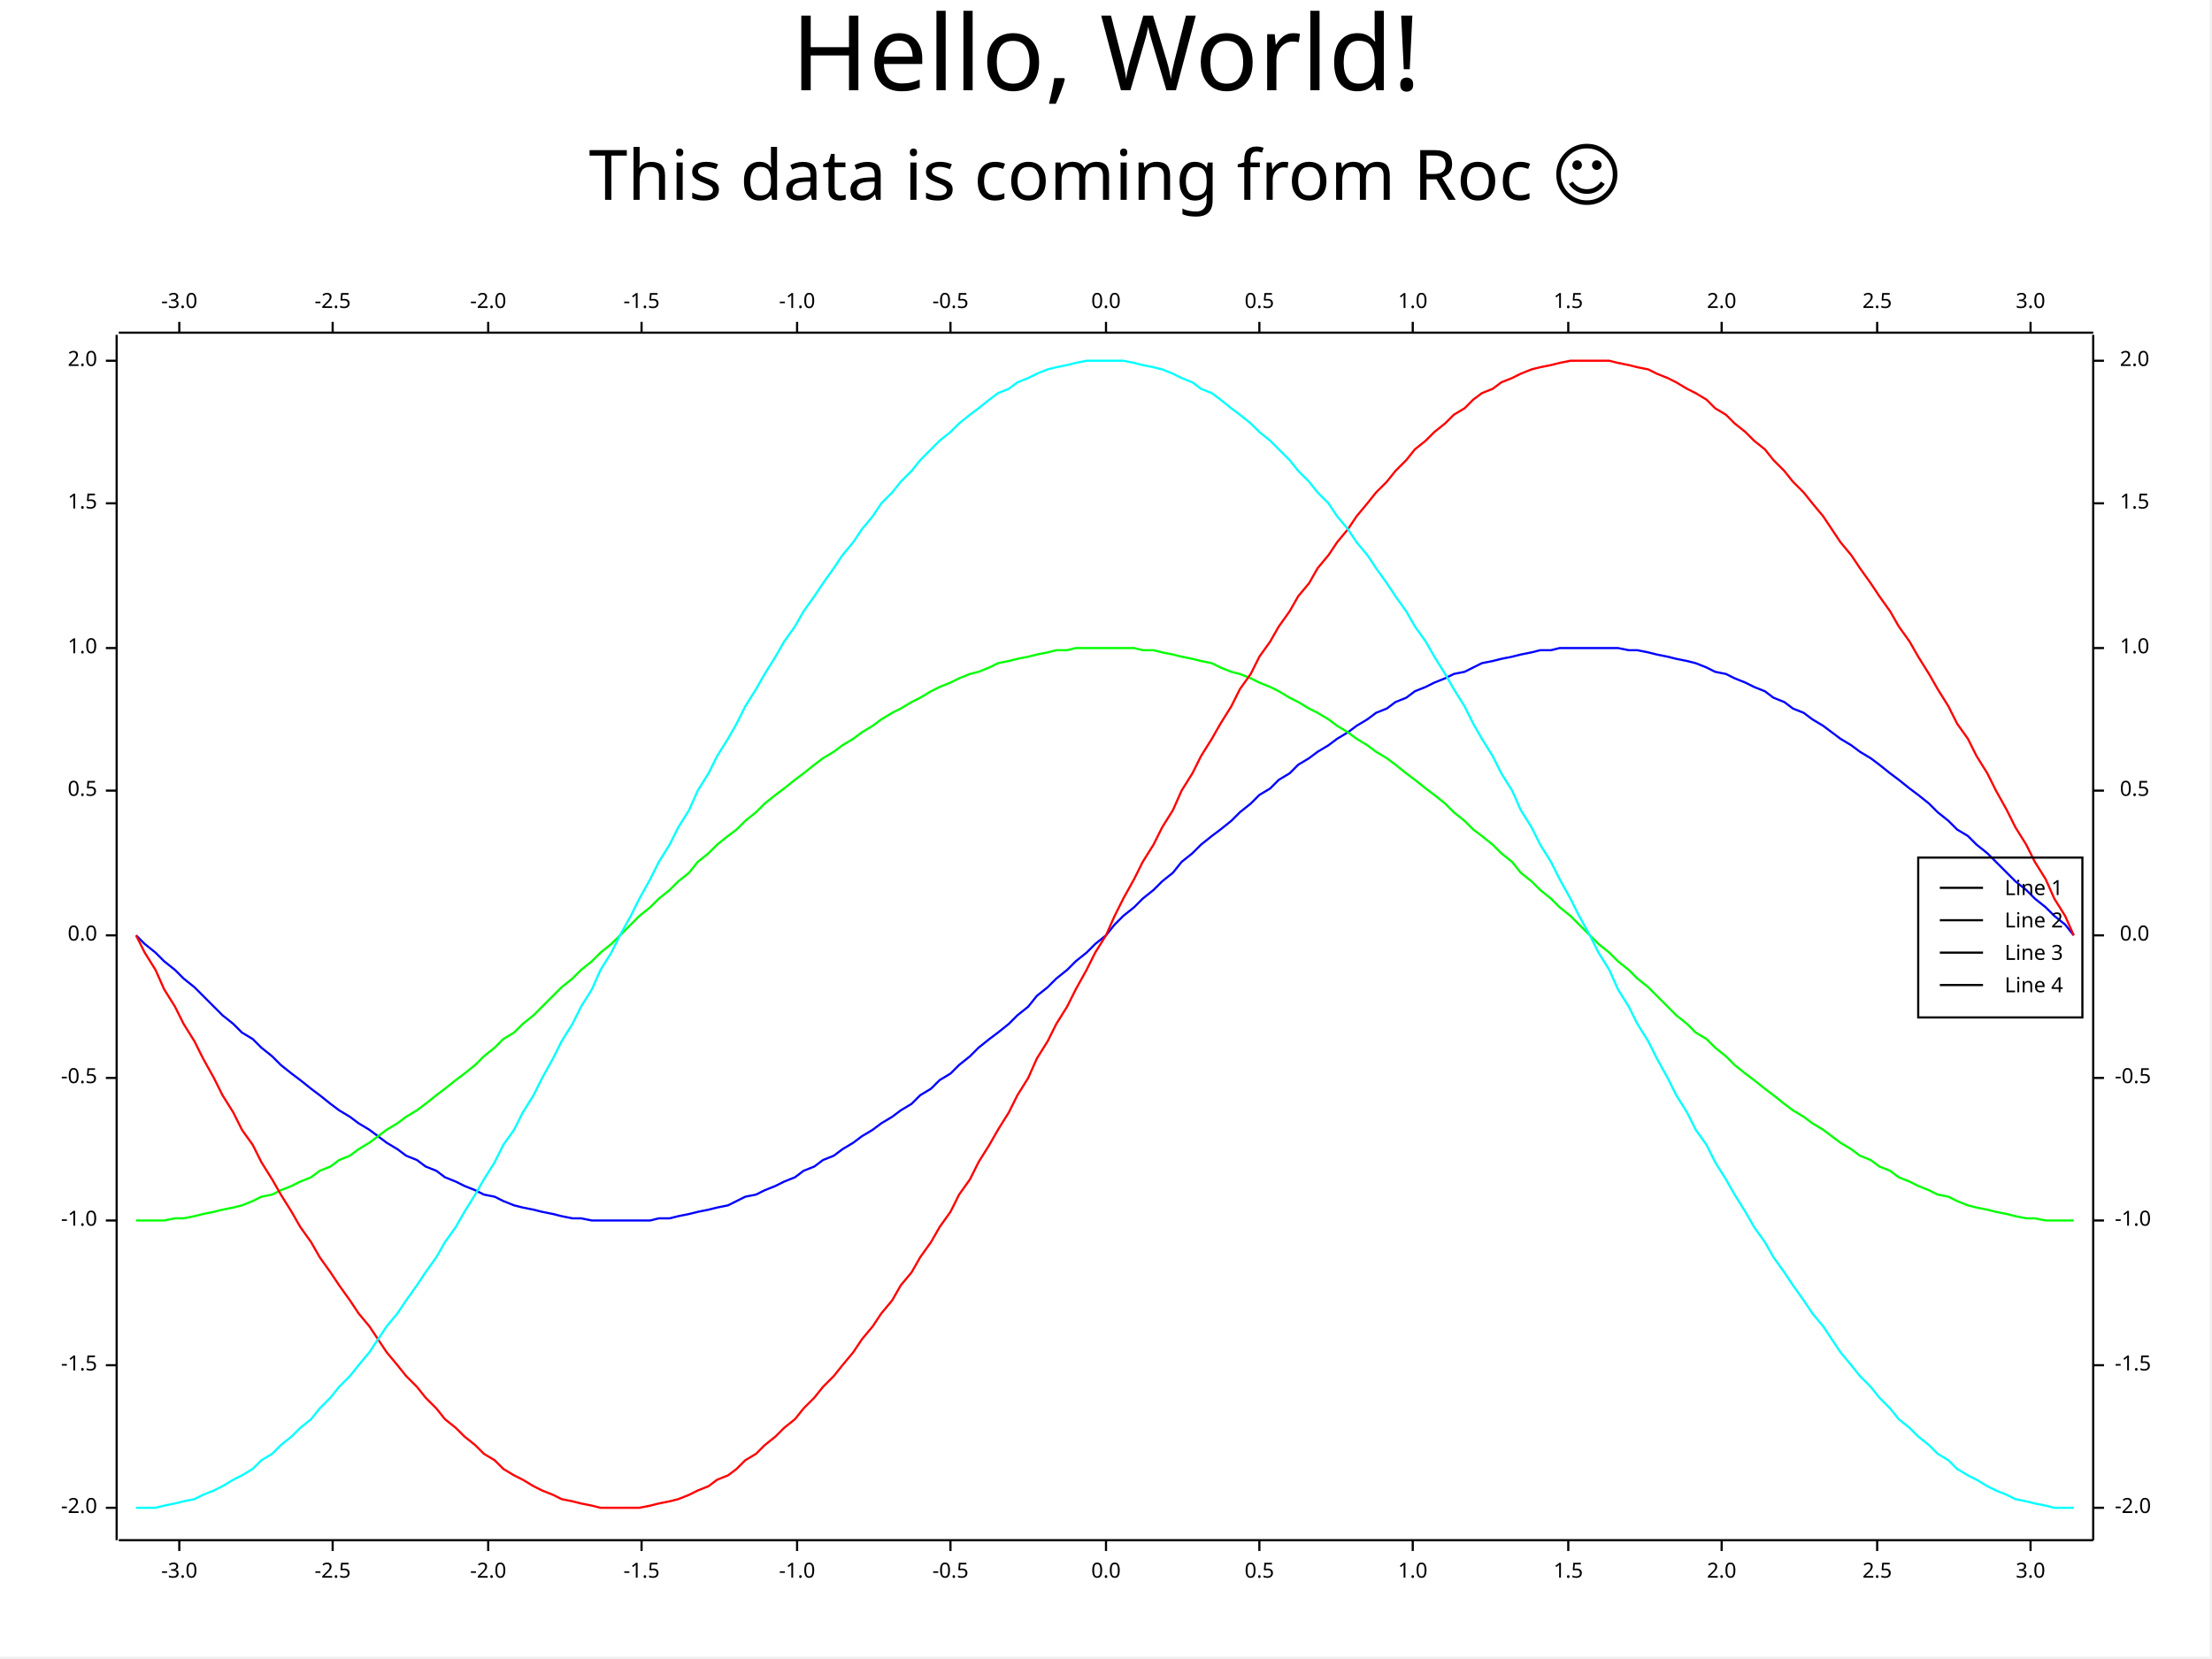
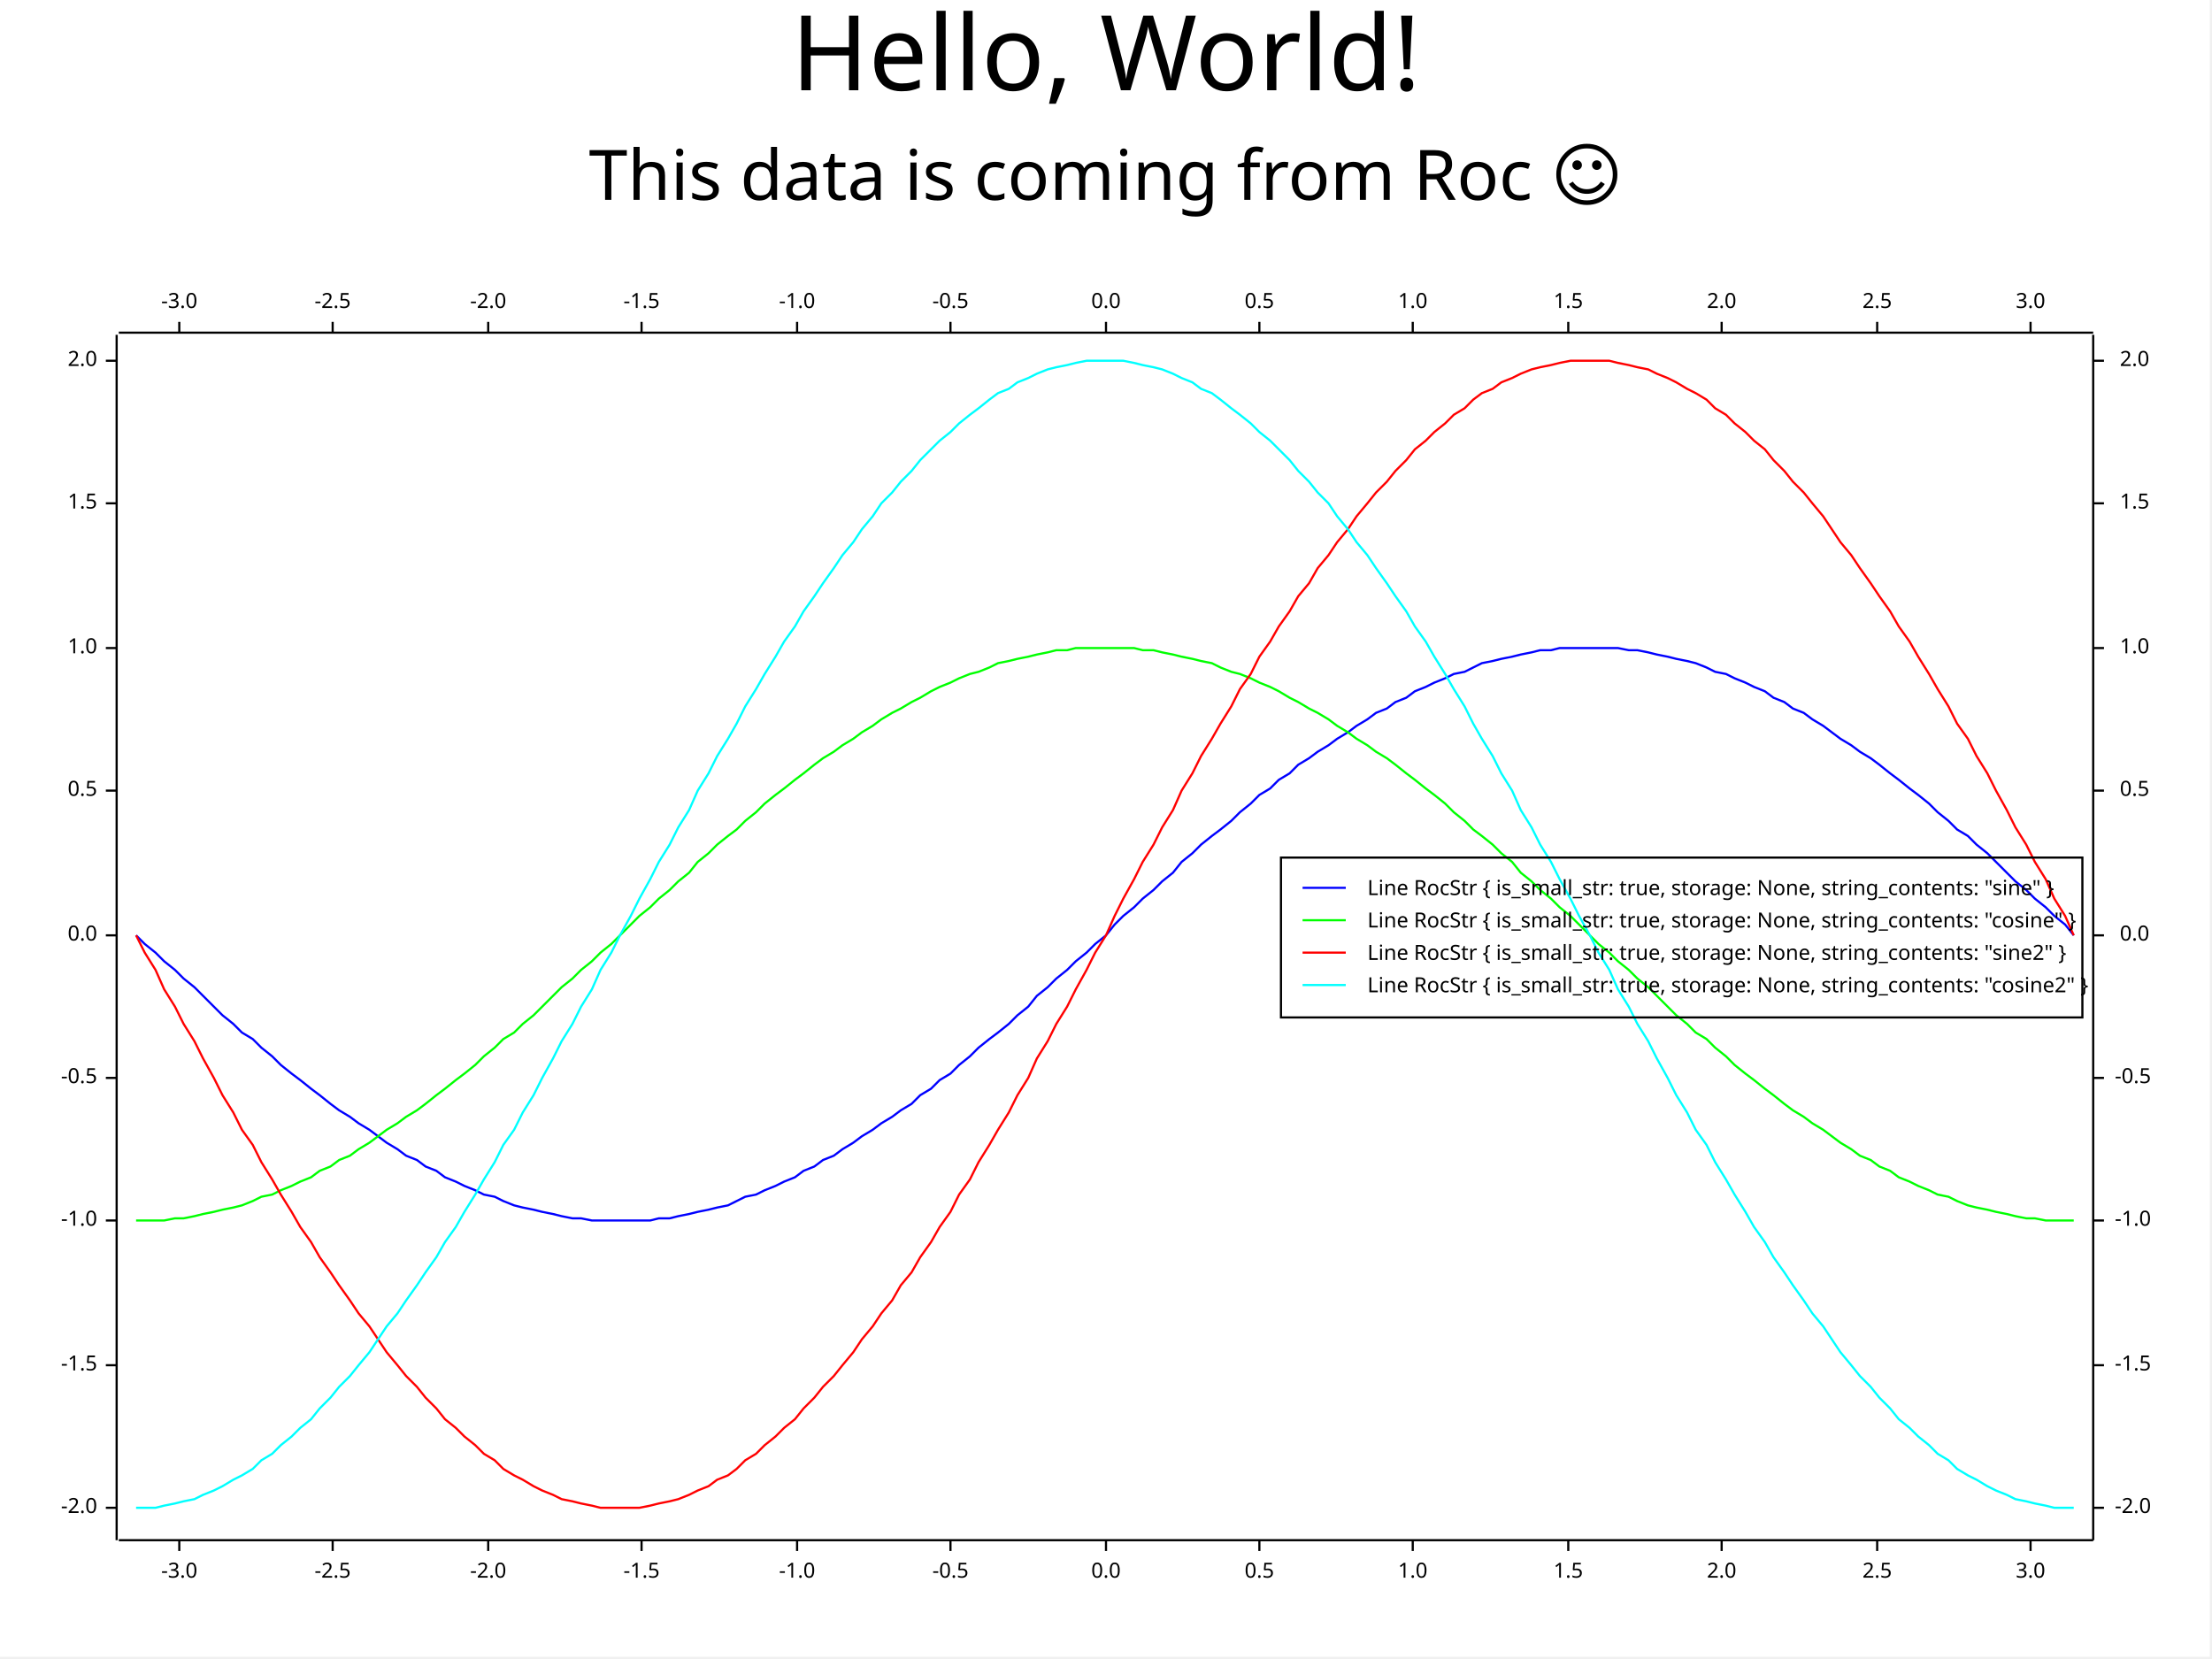
<svg xmlns="http://www.w3.org/2000/svg" width="1024" height="768" viewBox="0 0 1024 768">
  <rect x="0" y="0" width="1023" height="767" opacity="1" fill="#FFFFFF" stroke="none" />
  <text x="512" y="5" dy="0.76em" text-anchor="middle" font-family="sans-serif" font-size="48.387" opacity="1" fill="#000000">
Hello, World!
</text>
  <text x="512" y="68" dy="0.76em" text-anchor="middle" font-family="sans-serif" font-size="32.258" opacity="1" fill="#000000">
This data is coming from Roc ☺
</text>
  <polyline fill="none" opacity="1" stroke="#000000" stroke-width="1" points="55,154 969,154 " />
  <text x="83" y="145" dy="-0.5ex" text-anchor="middle" font-family="sans-serif" font-size="9.677" opacity="1" fill="#000000">
-3.0
</text>
  <polyline fill="none" opacity="1" stroke="#000000" stroke-width="1" points="83,149 83,154 " />
  <text x="154" y="145" dy="-0.5ex" text-anchor="middle" font-family="sans-serif" font-size="9.677" opacity="1" fill="#000000">
-2.5
</text>
  <polyline fill="none" opacity="1" stroke="#000000" stroke-width="1" points="154,149 154,154 " />
  <text x="226" y="145" dy="-0.5ex" text-anchor="middle" font-family="sans-serif" font-size="9.677" opacity="1" fill="#000000">
-2.0
</text>
  <polyline fill="none" opacity="1" stroke="#000000" stroke-width="1" points="226,149 226,154 " />
  <text x="297" y="145" dy="-0.5ex" text-anchor="middle" font-family="sans-serif" font-size="9.677" opacity="1" fill="#000000">
-1.5
</text>
  <polyline fill="none" opacity="1" stroke="#000000" stroke-width="1" points="297,149 297,154 " />
  <text x="369" y="145" dy="-0.5ex" text-anchor="middle" font-family="sans-serif" font-size="9.677" opacity="1" fill="#000000">
-1.0
</text>
  <polyline fill="none" opacity="1" stroke="#000000" stroke-width="1" points="369,149 369,154 " />
  <text x="440" y="145" dy="-0.5ex" text-anchor="middle" font-family="sans-serif" font-size="9.677" opacity="1" fill="#000000">
-0.5
</text>
  <polyline fill="none" opacity="1" stroke="#000000" stroke-width="1" points="440,149 440,154 " />
  <text x="512" y="145" dy="-0.5ex" text-anchor="middle" font-family="sans-serif" font-size="9.677" opacity="1" fill="#000000">
0.0
</text>
  <polyline fill="none" opacity="1" stroke="#000000" stroke-width="1" points="512,149 512,154 " />
  <text x="583" y="145" dy="-0.5ex" text-anchor="middle" font-family="sans-serif" font-size="9.677" opacity="1" fill="#000000">
0.5
</text>
  <polyline fill="none" opacity="1" stroke="#000000" stroke-width="1" points="583,149 583,154 " />
  <text x="654" y="145" dy="-0.5ex" text-anchor="middle" font-family="sans-serif" font-size="9.677" opacity="1" fill="#000000">
1.0
</text>
  <polyline fill="none" opacity="1" stroke="#000000" stroke-width="1" points="654,149 654,154 " />
  <text x="726" y="145" dy="-0.5ex" text-anchor="middle" font-family="sans-serif" font-size="9.677" opacity="1" fill="#000000">
1.5
</text>
  <polyline fill="none" opacity="1" stroke="#000000" stroke-width="1" points="726,149 726,154 " />
  <text x="797" y="145" dy="-0.5ex" text-anchor="middle" font-family="sans-serif" font-size="9.677" opacity="1" fill="#000000">
2.0
</text>
  <polyline fill="none" opacity="1" stroke="#000000" stroke-width="1" points="797,149 797,154 " />
  <text x="869" y="145" dy="-0.5ex" text-anchor="middle" font-family="sans-serif" font-size="9.677" opacity="1" fill="#000000">
2.5
</text>
  <polyline fill="none" opacity="1" stroke="#000000" stroke-width="1" points="869,149 869,154 " />
  <text x="940" y="145" dy="-0.5ex" text-anchor="middle" font-family="sans-serif" font-size="9.677" opacity="1" fill="#000000">
3.0
</text>
  <polyline fill="none" opacity="1" stroke="#000000" stroke-width="1" points="940,149 940,154 " />
  <polyline fill="none" opacity="1" stroke="#000000" stroke-width="1" points="54,155 54,713 " />
  <text x="45" y="698" dy="0.5ex" text-anchor="end" font-family="sans-serif" font-size="9.677" opacity="1" fill="#000000">
-2.0
</text>
  <polyline fill="none" opacity="1" stroke="#000000" stroke-width="1" points="49,698 54,698 " />
  <text x="45" y="632" dy="0.5ex" text-anchor="end" font-family="sans-serif" font-size="9.677" opacity="1" fill="#000000">
-1.5
</text>
  <polyline fill="none" opacity="1" stroke="#000000" stroke-width="1" points="49,632 54,632 " />
  <text x="45" y="565" dy="0.5ex" text-anchor="end" font-family="sans-serif" font-size="9.677" opacity="1" fill="#000000">
-1.0
</text>
  <polyline fill="none" opacity="1" stroke="#000000" stroke-width="1" points="49,565 54,565 " />
  <text x="45" y="499" dy="0.5ex" text-anchor="end" font-family="sans-serif" font-size="9.677" opacity="1" fill="#000000">
-0.5
</text>
  <polyline fill="none" opacity="1" stroke="#000000" stroke-width="1" points="49,499 54,499 " />
  <text x="45" y="433" dy="0.5ex" text-anchor="end" font-family="sans-serif" font-size="9.677" opacity="1" fill="#000000">
0.0
</text>
  <polyline fill="none" opacity="1" stroke="#000000" stroke-width="1" points="49,433 54,433 " />
  <text x="45" y="366" dy="0.5ex" text-anchor="end" font-family="sans-serif" font-size="9.677" opacity="1" fill="#000000">
0.5
</text>
  <polyline fill="none" opacity="1" stroke="#000000" stroke-width="1" points="49,366 54,366 " />
  <text x="45" y="300" dy="0.5ex" text-anchor="end" font-family="sans-serif" font-size="9.677" opacity="1" fill="#000000">
1.0
</text>
  <polyline fill="none" opacity="1" stroke="#000000" stroke-width="1" points="49,300 54,300 " />
  <text x="45" y="233" dy="0.5ex" text-anchor="end" font-family="sans-serif" font-size="9.677" opacity="1" fill="#000000">
1.5
</text>
  <polyline fill="none" opacity="1" stroke="#000000" stroke-width="1" points="49,233 54,233 " />
  <text x="45" y="167" dy="0.5ex" text-anchor="end" font-family="sans-serif" font-size="9.677" opacity="1" fill="#000000">
2.0
</text>
  <polyline fill="none" opacity="1" stroke="#000000" stroke-width="1" points="49,167 54,167 " />
  <polyline fill="none" opacity="1" stroke="#000000" stroke-width="1" points="55,713 969,713 " />
  <text x="83" y="723" dy="0.76em" text-anchor="middle" font-family="sans-serif" font-size="9.677" opacity="1" fill="#000000">
-3.0
</text>
  <polyline fill="none" opacity="1" stroke="#000000" stroke-width="1" points="83,713 83,718 " />
  <text x="154" y="723" dy="0.76em" text-anchor="middle" font-family="sans-serif" font-size="9.677" opacity="1" fill="#000000">
-2.5
</text>
  <polyline fill="none" opacity="1" stroke="#000000" stroke-width="1" points="154,713 154,718 " />
  <text x="226" y="723" dy="0.76em" text-anchor="middle" font-family="sans-serif" font-size="9.677" opacity="1" fill="#000000">
-2.0
</text>
  <polyline fill="none" opacity="1" stroke="#000000" stroke-width="1" points="226,713 226,718 " />
  <text x="297" y="723" dy="0.76em" text-anchor="middle" font-family="sans-serif" font-size="9.677" opacity="1" fill="#000000">
-1.5
</text>
  <polyline fill="none" opacity="1" stroke="#000000" stroke-width="1" points="297,713 297,718 " />
  <text x="369" y="723" dy="0.76em" text-anchor="middle" font-family="sans-serif" font-size="9.677" opacity="1" fill="#000000">
-1.0
</text>
  <polyline fill="none" opacity="1" stroke="#000000" stroke-width="1" points="369,713 369,718 " />
  <text x="440" y="723" dy="0.76em" text-anchor="middle" font-family="sans-serif" font-size="9.677" opacity="1" fill="#000000">
-0.5
</text>
  <polyline fill="none" opacity="1" stroke="#000000" stroke-width="1" points="440,713 440,718 " />
  <text x="512" y="723" dy="0.76em" text-anchor="middle" font-family="sans-serif" font-size="9.677" opacity="1" fill="#000000">
0.0
</text>
  <polyline fill="none" opacity="1" stroke="#000000" stroke-width="1" points="512,713 512,718 " />
  <text x="583" y="723" dy="0.76em" text-anchor="middle" font-family="sans-serif" font-size="9.677" opacity="1" fill="#000000">
0.5
</text>
  <polyline fill="none" opacity="1" stroke="#000000" stroke-width="1" points="583,713 583,718 " />
  <text x="654" y="723" dy="0.76em" text-anchor="middle" font-family="sans-serif" font-size="9.677" opacity="1" fill="#000000">
1.0
</text>
  <polyline fill="none" opacity="1" stroke="#000000" stroke-width="1" points="654,713 654,718 " />
  <text x="726" y="723" dy="0.76em" text-anchor="middle" font-family="sans-serif" font-size="9.677" opacity="1" fill="#000000">
1.5
</text>
  <polyline fill="none" opacity="1" stroke="#000000" stroke-width="1" points="726,713 726,718 " />
  <text x="797" y="723" dy="0.76em" text-anchor="middle" font-family="sans-serif" font-size="9.677" opacity="1" fill="#000000">
2.0
</text>
  <polyline fill="none" opacity="1" stroke="#000000" stroke-width="1" points="797,713 797,718 " />
  <text x="869" y="723" dy="0.76em" text-anchor="middle" font-family="sans-serif" font-size="9.677" opacity="1" fill="#000000">
2.5
</text>
  <polyline fill="none" opacity="1" stroke="#000000" stroke-width="1" points="869,713 869,718 " />
  <text x="940" y="723" dy="0.76em" text-anchor="middle" font-family="sans-serif" font-size="9.677" opacity="1" fill="#000000">
3.0
</text>
  <polyline fill="none" opacity="1" stroke="#000000" stroke-width="1" points="940,713 940,718 " />
  <polyline fill="none" opacity="1" stroke="#000000" stroke-width="1" points="969,155 969,713 " />
  <text x="979" y="698" dy="0.5ex" text-anchor="start" font-family="sans-serif" font-size="9.677" opacity="1" fill="#000000">
-2.0
</text>
  <polyline fill="none" opacity="1" stroke="#000000" stroke-width="1" points="969,698 974,698 " />
  <text x="979" y="632" dy="0.5ex" text-anchor="start" font-family="sans-serif" font-size="9.677" opacity="1" fill="#000000">
-1.5
</text>
  <polyline fill="none" opacity="1" stroke="#000000" stroke-width="1" points="969,632 974,632 " />
  <text x="979" y="565" dy="0.5ex" text-anchor="start" font-family="sans-serif" font-size="9.677" opacity="1" fill="#000000">
-1.0
</text>
  <polyline fill="none" opacity="1" stroke="#000000" stroke-width="1" points="969,565 974,565 " />
  <text x="979" y="499" dy="0.5ex" text-anchor="start" font-family="sans-serif" font-size="9.677" opacity="1" fill="#000000">
-0.5
</text>
  <polyline fill="none" opacity="1" stroke="#000000" stroke-width="1" points="969,499 974,499 " />
  <text x="995" y="433" dy="0.5ex" text-anchor="end" font-family="sans-serif" font-size="9.677" opacity="1" fill="#000000">
0.0
</text>
  <polyline fill="none" opacity="1" stroke="#000000" stroke-width="1" points="969,433 974,433 " />
  <text x="995" y="366" dy="0.5ex" text-anchor="end" font-family="sans-serif" font-size="9.677" opacity="1" fill="#000000">
0.5
</text>
  <polyline fill="none" opacity="1" stroke="#000000" stroke-width="1" points="969,366 974,366 " />
  <text x="995" y="300" dy="0.5ex" text-anchor="end" font-family="sans-serif" font-size="9.677" opacity="1" fill="#000000">
1.0
</text>
  <polyline fill="none" opacity="1" stroke="#000000" stroke-width="1" points="969,300 974,300 " />
  <text x="995" y="233" dy="0.5ex" text-anchor="end" font-family="sans-serif" font-size="9.677" opacity="1" fill="#000000">
1.5
</text>
  <polyline fill="none" opacity="1" stroke="#000000" stroke-width="1" points="969,233 974,233 " />
  <text x="995" y="167" dy="0.5ex" text-anchor="end" font-family="sans-serif" font-size="9.677" opacity="1" fill="#000000">
2.0
</text>
  <polyline fill="none" opacity="1" stroke="#000000" stroke-width="1" points="969,167 974,167 " />
  <polyline fill="none" opacity="1" stroke="#0000FF" stroke-width="1" points="63,433 67,437 72,441 76,445 81,449 85,453 90,457 94,461 99,466 103,470 108,474 112,478 117,481 121,485 126,489 130,493 135,497 139,500 144,504 148,507 153,511 157,514 162,517 166,520 171,523 175,526 179,529 184,532 188,535 193,537 197,540 202,542 206,545 211,547 215,549 220,551 224,553 229,554 233,556 238,558 242,559 247,560 251,561 256,562 260,563 265,564 269,564 274,565 278,565 283,565 287,565 292,565 296,565 301,565 305,564 310,564 314,563 319,562 323,561 328,560 332,559 337,558 341,556 345,554 350,553 354,551 359,549 363,547 368,545 372,542 377,540 381,537 386,535 390,532 395,529 399,526 404,523 408,520 413,517 417,514 422,511 426,507 431,504 435,500 440,497 444,493 449,489 453,485 458,481 462,478 467,474 471,470 476,466 480,461 485,457 489,453 494,449 498,445 503,441 507,437 512,433 516,428 520,424 525,420 529,416 534,412 538,408 543,404 547,399 552,395 556,391 561,387 565,384 570,380 574,376 579,372 583,368 588,365 592,361 597,358 601,354 606,351 610,348 615,345 619,342 624,339 628,336 633,333 637,330 642,328 646,325 651,323 655,320 660,318 664,316 669,314 673,312 678,311 682,309 686,307 691,306 695,305 700,304 704,303 709,302 713,301 718,301 722,300 727,300 731,300 736,300 740,300 745,300 749,300 754,301 758,301 763,302 767,303 772,304 776,305 781,306 785,307 790,309 794,311 799,312 803,314 808,316 812,318 817,320 821,323 826,325 830,328 835,330 839,333 844,336 848,339 852,342 857,345 861,348 866,351 870,354 875,358 879,361 884,365 888,368 893,372 897,376 902,380 906,384 911,387 915,391 920,395 924,399 929,404 933,408 938,412 942,416 947,420 951,424 956,428 960,433 " />
  <polyline fill="none" opacity="1" stroke="#00FF00" stroke-width="1" points="63,565 67,565 72,565 76,565 81,564 85,564 90,563 94,562 99,561 103,560 108,559 112,558 117,556 121,554 126,553 130,551 135,549 139,547 144,545 148,542 153,540 157,537 162,535 166,532 171,529 175,526 179,523 184,520 188,517 193,514 197,511 202,507 206,504 211,500 215,497 220,493 224,489 229,485 233,481 238,478 242,474 247,470 251,466 256,461 260,457 265,453 269,449 274,445 278,441 283,437 287,433 292,428 296,424 301,420 305,416 310,412 314,408 319,404 323,399 328,395 332,391 337,387 341,384 345,380 350,376 354,372 359,368 363,365 368,361 372,358 377,354 381,351 386,348 390,345 395,342 399,339 404,336 408,333 413,330 417,328 422,325 426,323 431,320 435,318 440,316 444,314 449,312 453,311 458,309 462,307 467,306 471,305 476,304 480,303 485,302 489,301 494,301 498,300 503,300 507,300 512,300 516,300 520,300 525,300 529,301 534,301 538,302 543,303 547,304 552,305 556,306 561,307 565,309 570,311 574,312 579,314 583,316 588,318 592,320 597,323 601,325 606,328 610,330 615,333 619,336 624,339 628,342 633,345 637,348 642,351 646,354 651,358 655,361 660,365 664,368 669,372 673,376 678,380 682,384 686,387 691,391 695,395 700,399 704,404 709,408 713,412 718,416 722,420 727,424 731,428 736,433 740,437 745,441 749,445 754,449 758,453 763,457 767,461 772,466 776,470 781,474 785,478 790,481 794,485 799,489 803,493 808,497 812,500 817,504 821,507 826,511 830,514 835,517 839,520 844,523 848,526 852,529 857,532 861,535 866,537 870,540 875,542 879,545 884,547 888,549 893,551 897,553 902,554 906,556 911,558 915,559 920,560 924,561 929,562 933,563 938,564 942,564 947,565 951,565 956,565 960,565 " />
  <polyline fill="none" opacity="1" stroke="#FF0000" stroke-width="1" points="63,433 67,441 72,449 76,458 81,466 85,474 90,482 94,490 99,499 103,507 108,515 112,523 117,530 121,538 126,546 130,553 135,561 139,568 144,575 148,582 153,589 157,595 162,602 166,608 171,614 175,620 179,626 184,632 188,637 193,642 197,647 202,652 206,657 211,661 215,665 220,669 224,673 229,676 233,680 238,683 242,685 247,688 251,690 256,692 260,694 265,695 269,696 274,697 278,698 283,698 287,698 292,698 296,698 301,697 305,696 310,695 314,694 319,692 323,690 328,688 332,685 337,683 341,680 345,676 350,673 354,669 359,665 363,661 368,657 372,652 377,647 381,642 386,637 390,632 395,626 399,620 404,614 408,608 413,602 417,595 422,589 426,582 431,575 435,568 440,561 444,553 449,546 453,538 458,530 462,523 467,515 471,507 476,499 480,490 485,482 489,474 494,466 498,458 503,449 507,441 512,433 516,424 520,416 525,407 529,399 534,391 538,383 543,375 547,366 552,358 556,350 561,342 565,335 570,327 574,319 579,312 583,304 588,297 592,290 597,283 601,276 606,270 610,263 615,257 619,251 624,245 628,239 633,233 637,228 642,223 646,218 651,213 655,208 660,204 664,200 669,196 673,192 678,189 682,185 686,182 691,180 695,177 700,175 704,173 709,171 713,170 718,169 722,168 727,167 731,167 736,167 740,167 745,167 749,168 754,169 758,170 763,171 767,173 772,175 776,177 781,180 785,182 790,185 794,189 799,192 803,196 808,200 812,204 817,208 821,213 826,218 830,223 835,228 839,233 844,239 848,245 852,251 857,257 861,263 866,270 870,276 875,283 879,290 884,297 888,304 893,312 897,319 902,327 906,335 911,342 915,350 920,358 924,366 929,375 933,383 938,391 942,399 947,407 951,416 956,424 960,433 " />
  <polyline fill="none" opacity="1" stroke="#00FFFF" stroke-width="1" points="63,698 67,698 72,698 76,697 81,696 85,695 90,694 94,692 99,690 103,688 108,685 112,683 117,680 121,676 126,673 130,669 135,665 139,661 144,657 148,652 153,647 157,642 162,637 166,632 171,626 175,620 179,614 184,608 188,602 193,595 197,589 202,582 206,575 211,568 215,561 220,553 224,546 229,538 233,530 238,523 242,515 247,507 251,499 256,490 260,482 265,474 269,466 274,458 278,449 283,441 287,433 292,424 296,416 301,407 305,399 310,391 314,383 319,375 323,366 328,358 332,350 337,342 341,335 345,327 350,319 354,312 359,304 363,297 368,290 372,283 377,276 381,270 386,263 390,257 395,251 399,245 404,239 408,233 413,228 417,223 422,218 426,213 431,208 435,204 440,200 444,196 449,192 453,189 458,185 462,182 467,180 471,177 476,175 480,173 485,171 489,170 494,169 498,168 503,167 507,167 512,167 516,167 520,167 525,168 529,169 534,170 538,171 543,173 547,175 552,177 556,180 561,182 565,185 570,189 574,192 579,196 583,200 588,204 592,208 597,213 601,218 606,223 610,228 615,233 619,239 624,245 628,251 633,257 637,263 642,270 646,276 651,283 655,290 660,297 664,304 669,312 673,319 678,327 682,335 686,342 691,350 695,358 700,366 704,375 709,383 713,391 718,399 722,407 727,416 731,424 736,433 740,441 745,449 749,458 754,466 758,474 763,482 767,490 772,499 776,507 781,515 785,523 790,530 794,538 799,546 803,553 808,561 812,568 817,575 821,582 826,589 830,595 835,602 839,608 844,614 848,620 852,626 857,632 861,637 866,642 870,647 875,652 879,657 884,661 888,665 893,669 897,673 902,676 906,680 911,683 915,685 920,688 924,690 929,692 933,694 938,695 942,696 947,697 951,698 956,698 960,698 " />
-   <rect x="888" y="397" width="76" height="74" opacity="1" fill="none" stroke="#000000" />
-   <text x="928" y="407" dy="0.76em" text-anchor="start" font-family="sans-serif" font-size="9.677" opacity="1" fill="#000000">
- Line 1
- </text>
-   <text x="928" y="422" dy="0.76em" text-anchor="start" font-family="sans-serif" font-size="9.677" opacity="1" fill="#000000">
- Line 2
- </text>
-   <text x="928" y="437" dy="0.76em" text-anchor="start" font-family="sans-serif" font-size="9.677" opacity="1" fill="#000000">
- Line 3
- </text>
-   <text x="928" y="452" dy="0.76em" text-anchor="start" font-family="sans-serif" font-size="9.677" opacity="1" fill="#000000">
- Line 4
- </text>
-   <polyline fill="none" opacity="1" stroke="#000000" stroke-width="1" points="898,411 918,411 " />
-   <polyline fill="none" opacity="1" stroke="#000000" stroke-width="1" points="898,426 918,426 " />
-   <polyline fill="none" opacity="1" stroke="#000000" stroke-width="1" points="898,441 918,441 " />
-   <polyline fill="none" opacity="1" stroke="#000000" stroke-width="1" points="898,456 918,456 " />
+   <rect x="593" y="397" width="371" height="74" opacity="1" fill="none" stroke="#000000" />
+   <text x="633" y="407" dy="0.76em" text-anchor="start" font-family="sans-serif" font-size="9.677" opacity="1" fill="#000000">
+ Line RocStr { is_small_str: true, storage: None, string_contents: "sine" }
+ </text>
+   <text x="633" y="422" dy="0.76em" text-anchor="start" font-family="sans-serif" font-size="9.677" opacity="1" fill="#000000">
+ Line RocStr { is_small_str: true, storage: None, string_contents: "cosine" }
+ </text>
+   <text x="633" y="437" dy="0.76em" text-anchor="start" font-family="sans-serif" font-size="9.677" opacity="1" fill="#000000">
+ Line RocStr { is_small_str: true, storage: None, string_contents: "sine2" }
+ </text>
+   <text x="633" y="452" dy="0.76em" text-anchor="start" font-family="sans-serif" font-size="9.677" opacity="1" fill="#000000">
+ Line RocStr { is_small_str: true, storage: None, string_contents: "cosine2" }
+ </text>
+   <polyline fill="none" opacity="1" stroke="#0000FF" stroke-width="1" points="603,411 623,411 " />
+   <polyline fill="none" opacity="1" stroke="#00FF00" stroke-width="1" points="603,426 623,426 " />
+   <polyline fill="none" opacity="1" stroke="#FF0000" stroke-width="1" points="603,441 623,441 " />
+   <polyline fill="none" opacity="1" stroke="#00FFFF" stroke-width="1" points="603,456 623,456 " />
</svg>
